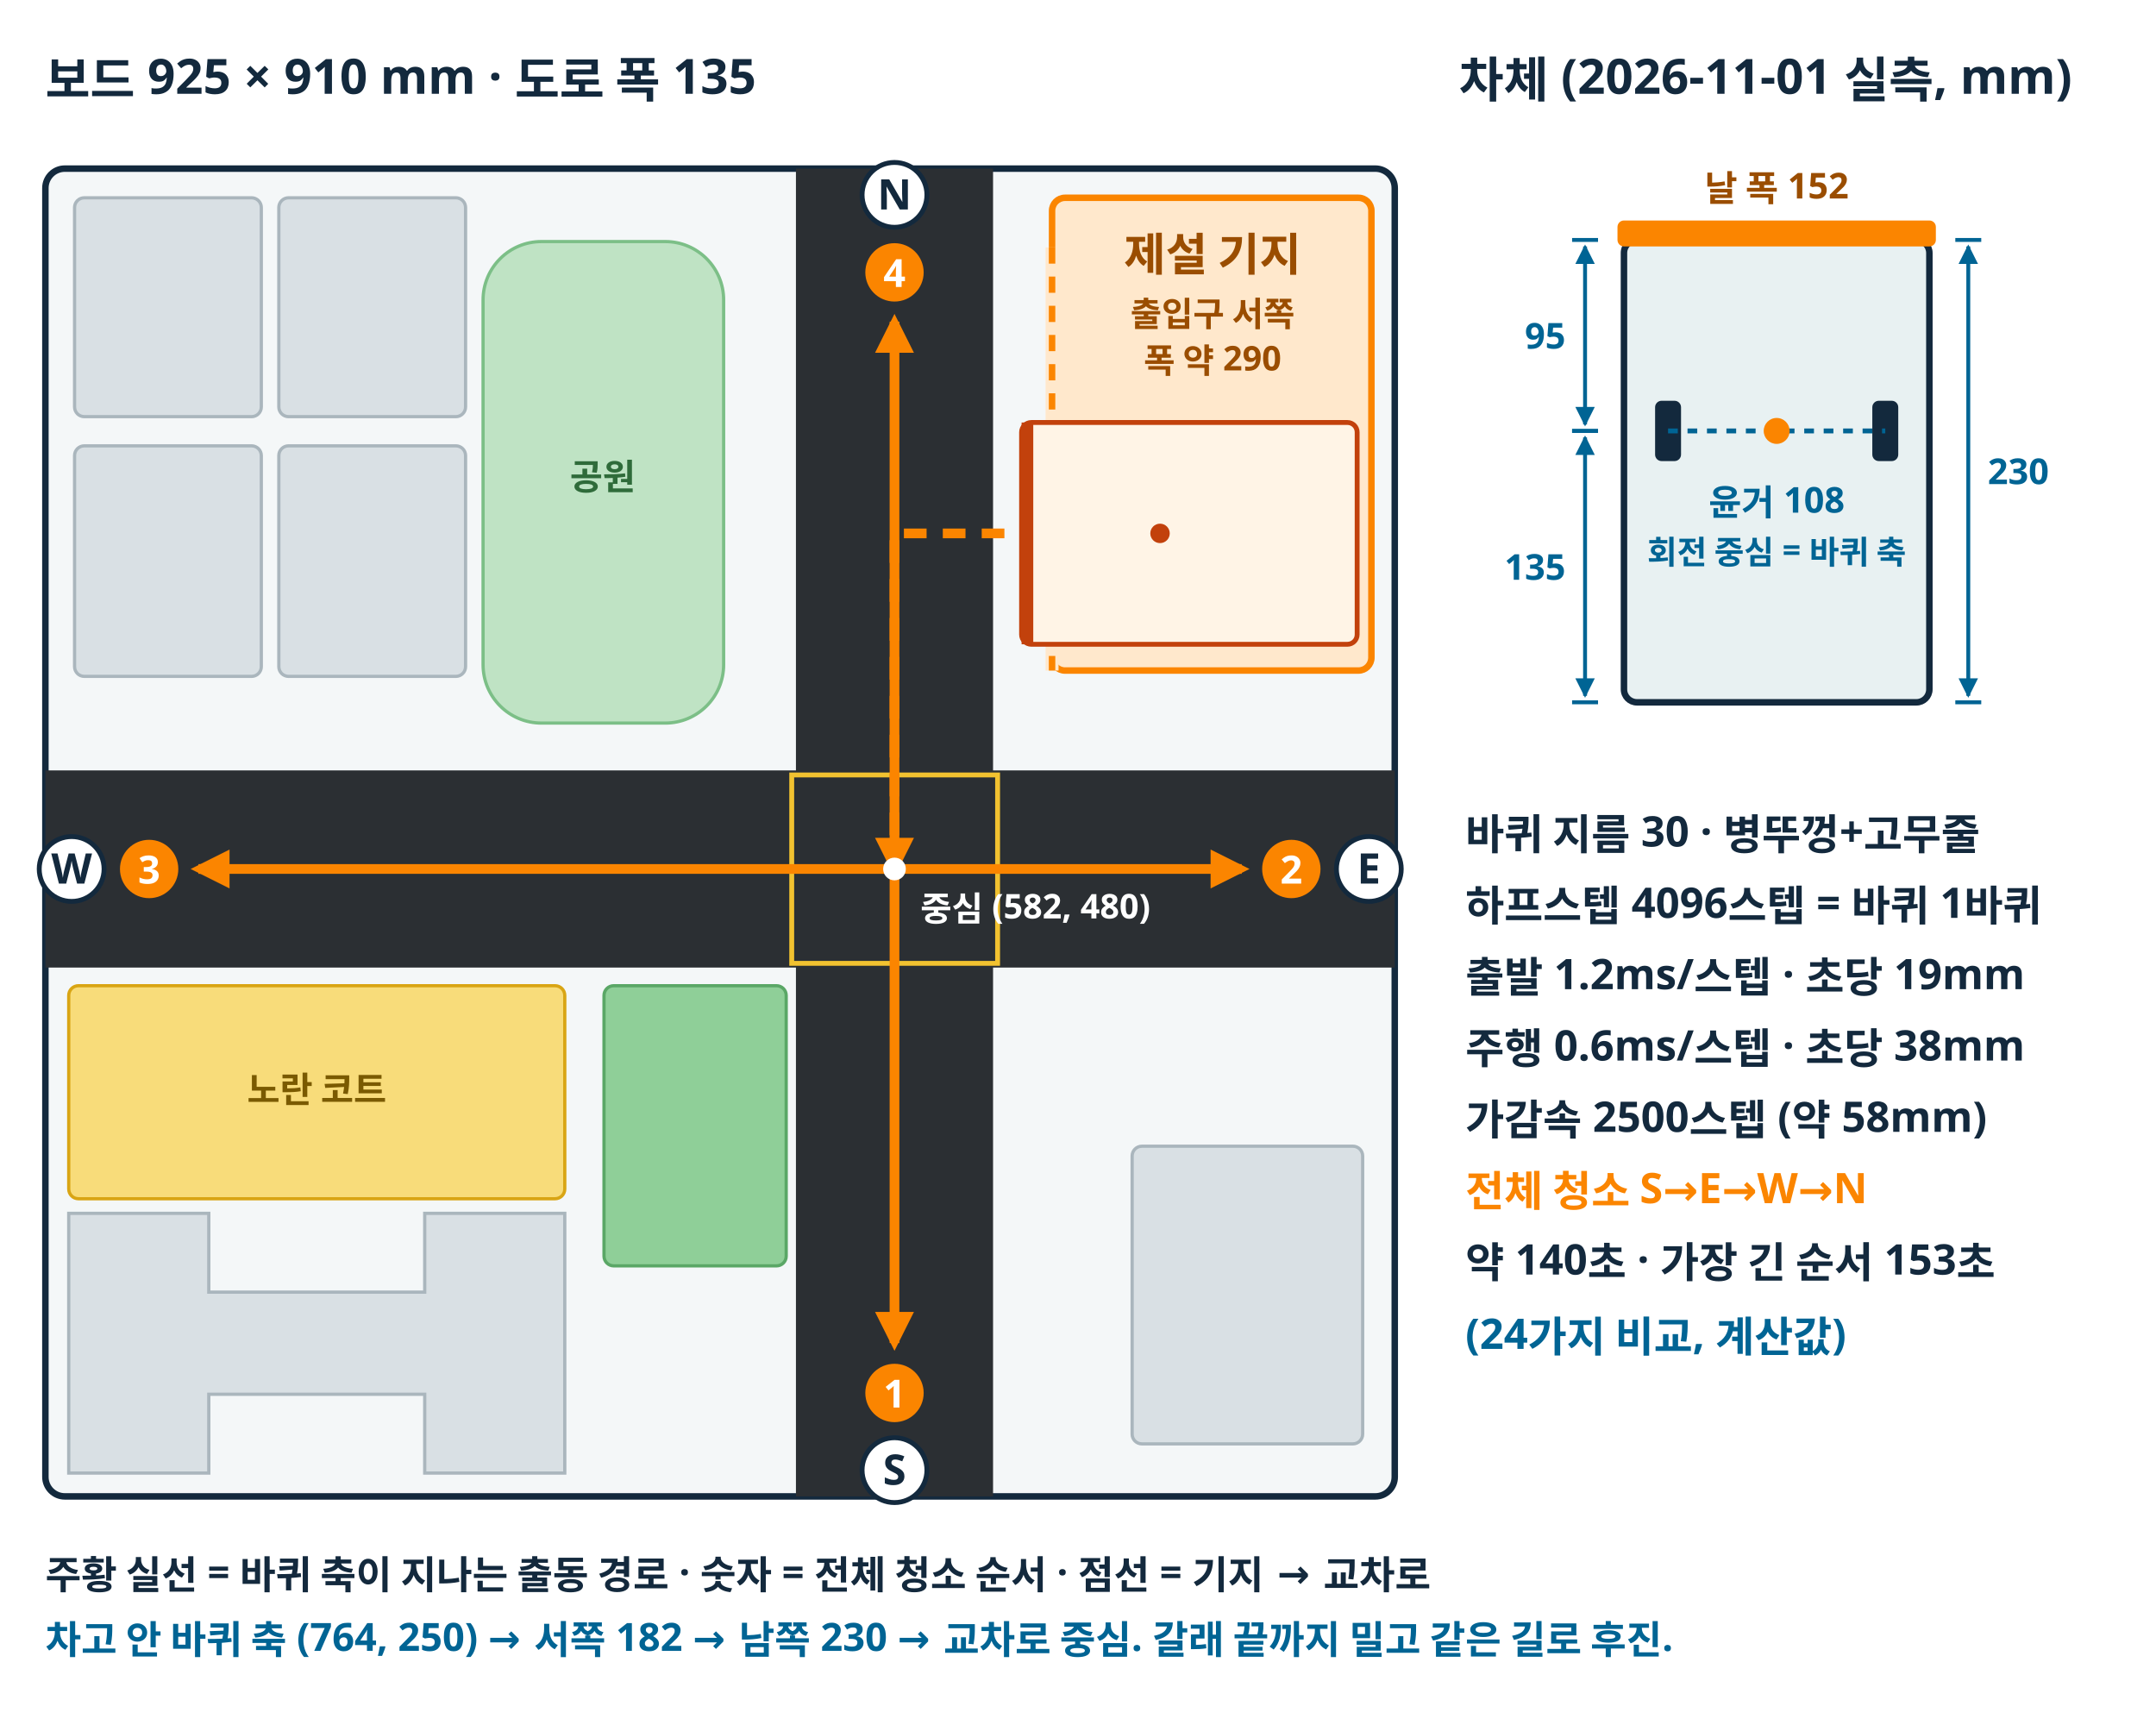
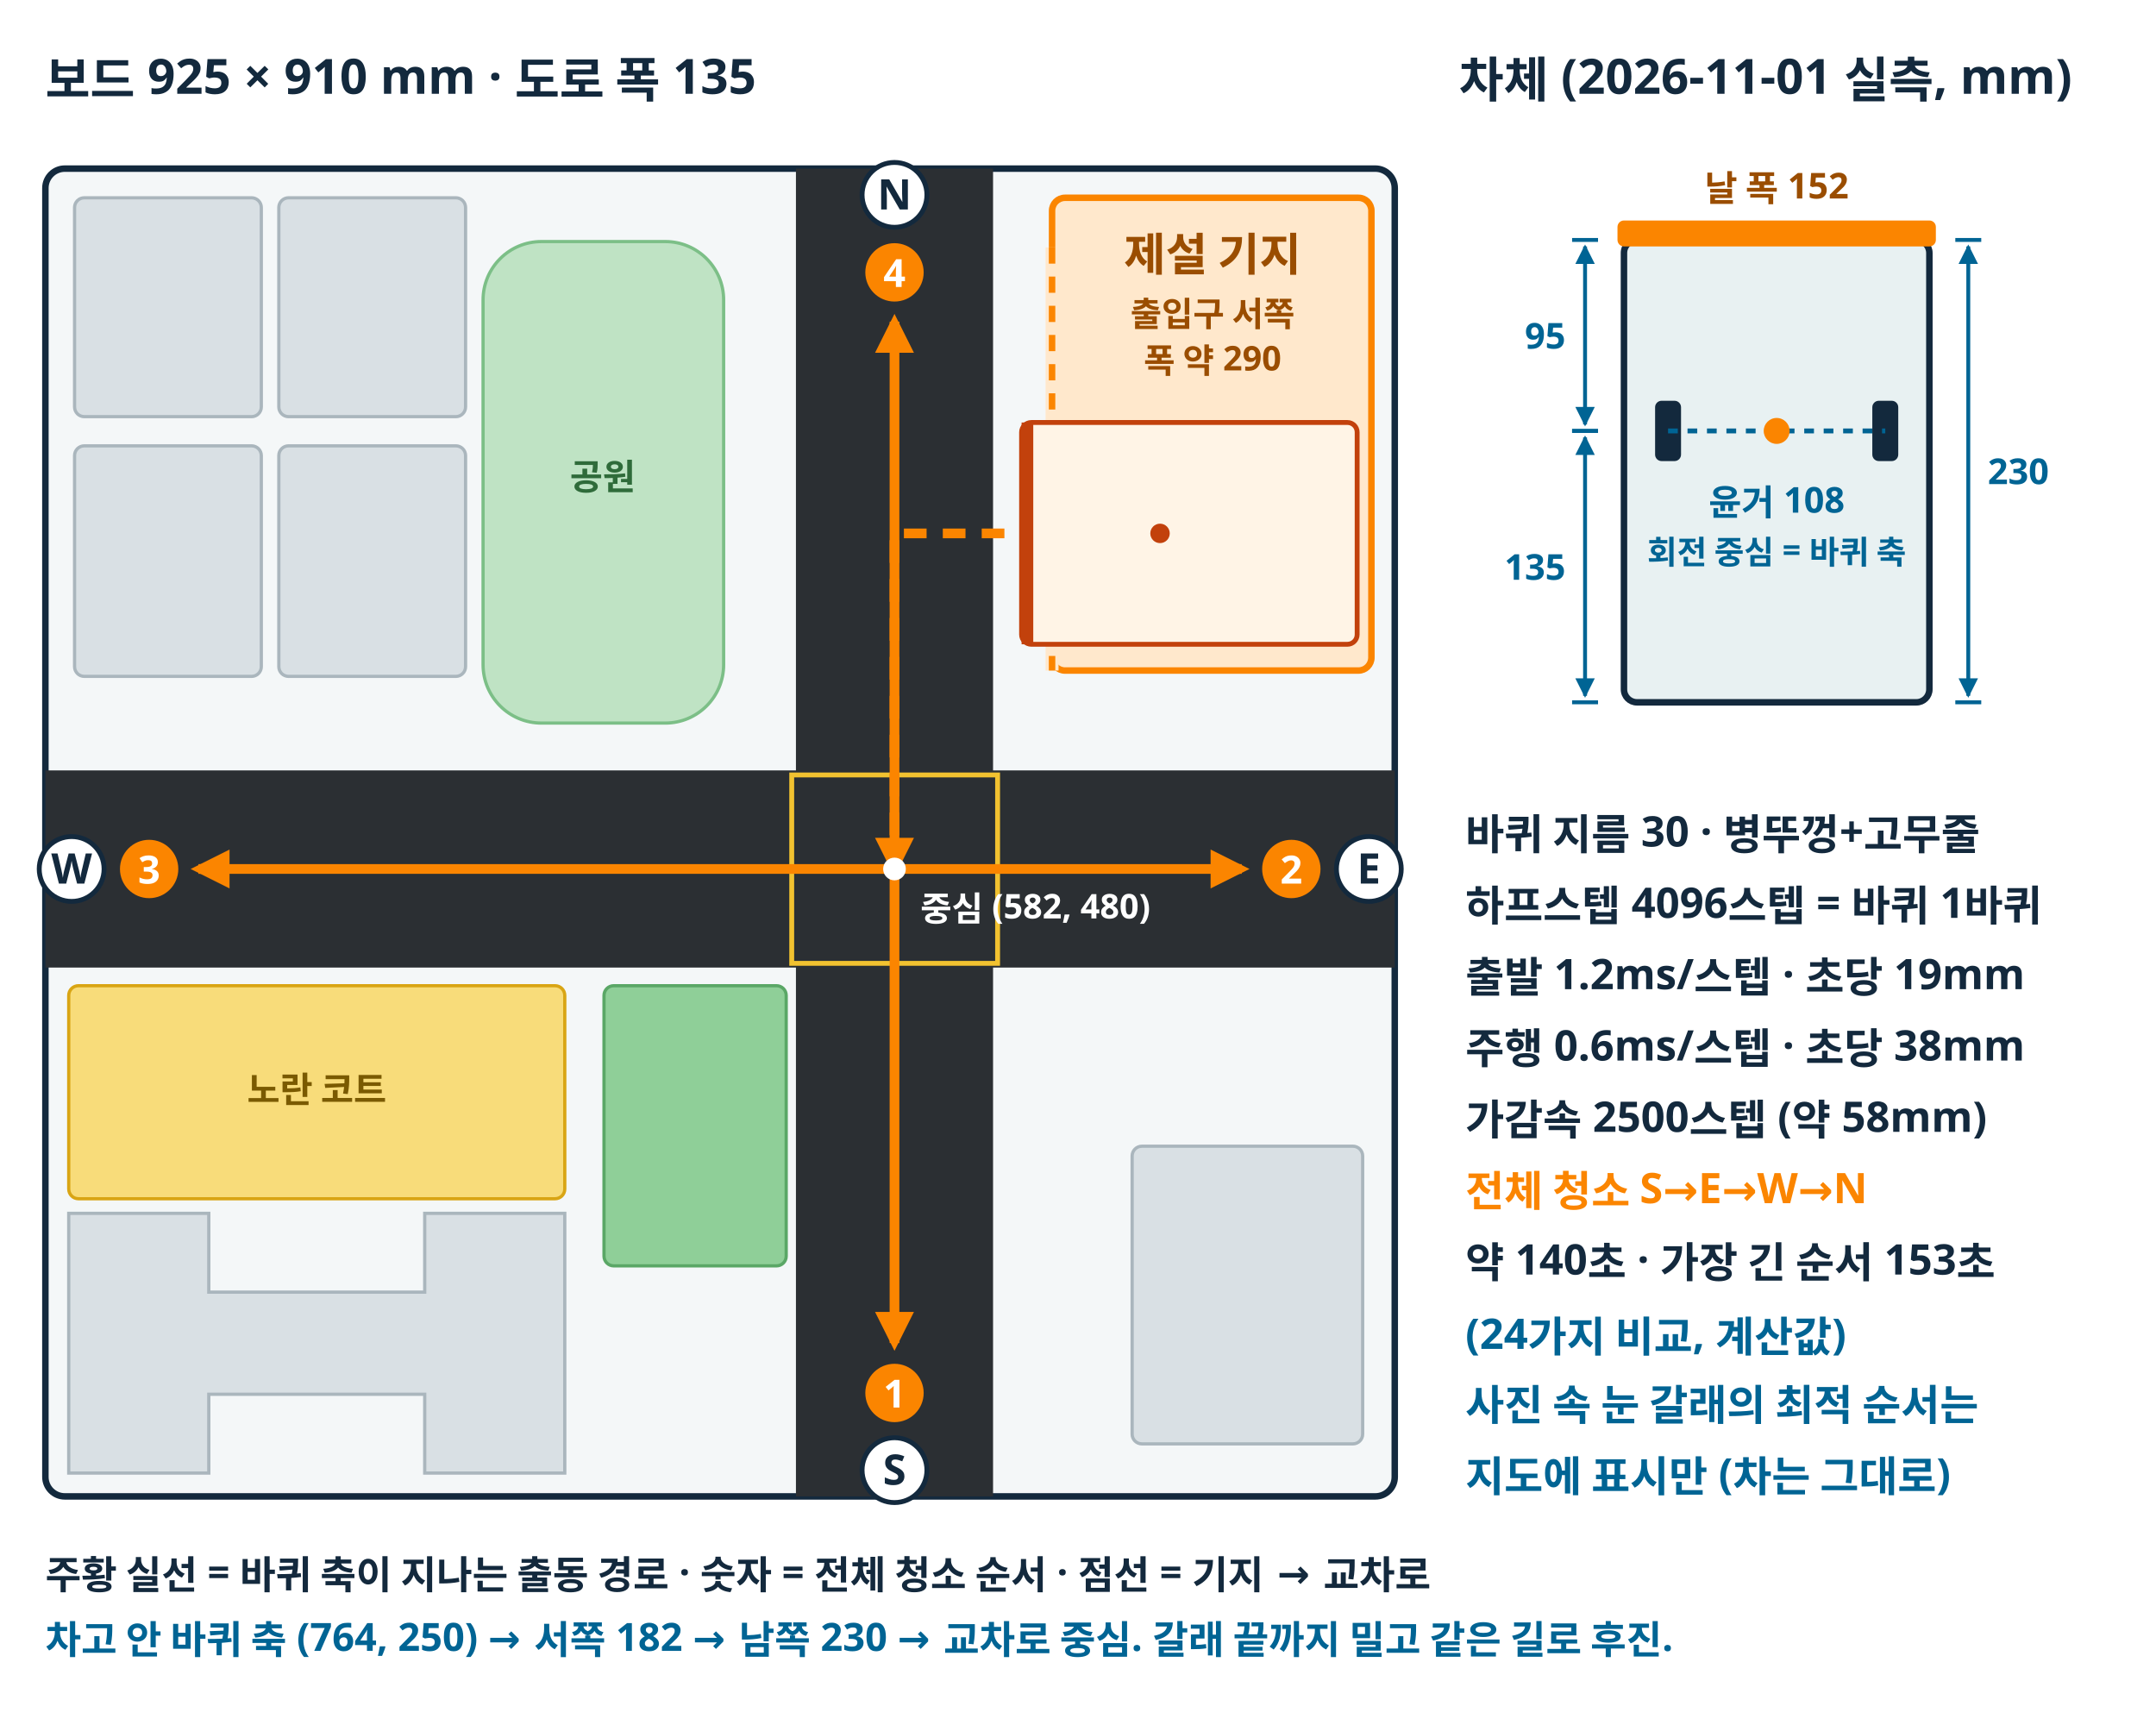
<svg xmlns="http://www.w3.org/2000/svg" viewBox="0 0 665 532" width="665" height="532" font-family="'Pretendard Variable', Pretendard, 'Apple SD Gothic Neo', sans-serif">
  <defs>
    <marker id="ar" viewBox="0 0 10 10" refX="9" refY="5" markerWidth="5" markerHeight="5" orient="auto-start-reverse">
      <path d="M0 0L10 5L0 10z" fill="#247ba0" />
    </marker>
    <marker id="ao" viewBox="0 0 10 10" refX="8" refY="5" markerWidth="4" markerHeight="4" orient="auto">
      <path d="M0 0L10 5L0 10z" fill="#fb8500" />
    </marker>
    <marker id="ad" viewBox="0 0 10 10" refX="9" refY="5" markerWidth="5" markerHeight="5" orient="auto-start-reverse">
      <path d="M0 0L10 5L0 10z" fill="#006494" />
    </marker>
  </defs>
  <rect width="665" height="532" fill="#fff" />
  <text x="14.0" y="30.0" font-size="15" font-weight="700" fill="#13293d" text-anchor="start">보드 925 × 910 mm · 도로 폭 135</text>
  <rect x="14.0" y="52.0" width="416.2" height="409.5" rx="6" fill="#f4f7f8" stroke="#13293d" stroke-width="2" />
  <rect x="23.0" y="61.0" width="57.6" height="67.5" rx="3" fill="#d9e0e4" stroke="#aab6bd" stroke-width="1" />
  <rect x="86.0" y="61.0" width="57.6" height="67.5" rx="3" fill="#d9e0e4" stroke="#aab6bd" stroke-width="1" />
  <rect x="23.0" y="137.5" width="57.6" height="71.1" rx="3" fill="#d9e0e4" stroke="#aab6bd" stroke-width="1" />
  <rect x="86.0" y="137.5" width="57.6" height="71.1" rx="3" fill="#d9e0e4" stroke="#aab6bd" stroke-width="1" />
  <rect x="349.2" y="353.5" width="71.1" height="91.8" rx="3" fill="#d9e0e4" stroke="#aab6bd" stroke-width="1" />
  <path d="M21.2 374.2H64.4V398.5H131.0V374.2H174.2V454.3H131.0V430.0H64.4V454.3H21.2Z" fill="#d9e0e4" stroke="#aab6bd" stroke-width="1" />
  <rect x="149.0" y="74.5" width="74.2" height="148.5" rx="18" fill="#bfe3c4" stroke="#7cbf87" stroke-width="1" />
  <rect x="21.2" y="304.0" width="153.0" height="65.7" rx="3" fill="#f8dc7a" stroke="#d9a514" stroke-width="1" />
  <rect x="186.3" y="304.0" width="56.2" height="86.4" rx="3" fill="#8fcf98" stroke="#5aa766" stroke-width="1" />
  <text x="97.7" y="340.0" font-size="11" font-weight="700" fill="#7a5a00" text-anchor="middle">노란 코트</text>
  <text x="185.9" y="151.0" font-size="11" font-weight="700" fill="#2f6b3a" text-anchor="middle">공원</text>
  <rect x="14.0" y="237.6" width="416.2" height="60.8" rx="0" fill="#2b2f33" stroke="none" stroke-width="0" />
  <rect x="245.5" y="52.0" width="60.8" height="409.5" rx="0" fill="#2b2f33" stroke="none" stroke-width="0" />
  <rect x="244.2" y="239.0" width="63.5" height="58.1" rx="0" fill="none" stroke="#f2c230" stroke-width="1.5" />
  <circle cx="275.9" cy="60.1" r="10" fill="#ffffff" stroke="#13293d" stroke-width="1.5" />
  <text x="275.9" y="64.6" font-size="13" font-weight="800" fill="#13293d" text-anchor="middle">N</text>
  <circle cx="275.9" cy="453.4" r="10" fill="#ffffff" stroke="#13293d" stroke-width="1.5" />
  <text x="275.9" y="457.9" font-size="13" font-weight="800" fill="#13293d" text-anchor="middle">S</text>
  <circle cx="22.1" cy="268.0" r="10" fill="#ffffff" stroke="#13293d" stroke-width="1.5" />
  <text x="22.1" y="272.5" font-size="13" font-weight="800" fill="#13293d" text-anchor="middle">W</text>
  <circle cx="422.2" cy="268.0" r="10" fill="#ffffff" stroke="#13293d" stroke-width="1.5" />
  <text x="422.2" y="272.5" font-size="13" font-weight="800" fill="#13293d" text-anchor="middle">E</text>
  <rect x="324.5" y="61.0" width="98.5" height="145.8" rx="4" fill="#ffe8cc" stroke="#fb8500" stroke-width="2" />
  <polyline points="324.5,76.3 324.5,206.8" fill="none" stroke="#ffe8cc" stroke-width="4" stroke-linejoin="round" />
  <polyline points="324.5,76.3 324.5,206.8" fill="none" stroke="#fb8500" stroke-width="2" stroke-linejoin="round" stroke-dasharray="5 4" />
  <text x="374.0" y="83.5" font-size="14" font-weight="800" fill="#9a4d00" text-anchor="middle">제설 기지</text>
  <text x="374.0" y="100.6" font-size="10.5" font-weight="600" fill="#9a4d00" text-anchor="middle">출입구 서쪽</text>
  <text x="374.0" y="115.0" font-size="10.5" font-weight="600" fill="#9a4d00" text-anchor="middle">폭 약 290</text>
  <polyline points="357.8,164.5 275.9,164.5 275.9,268.0" fill="none" stroke="#fb8500" stroke-width="3" stroke-linejoin="round" stroke-dasharray="7 5" marker-end="url(#ao)" />
  <polyline points="275.9,268.0 275.9,414.2" fill="none" stroke="#fb8500" stroke-width="3" stroke-linejoin="round" marker-end="url(#ao)" />
  <circle cx="275.9" cy="429.6" r="9" fill="#fb8500" stroke="none" stroke-width="0" />
  <text x="275.9" y="434.1" font-size="12" font-weight="800" fill="#ffffff" text-anchor="middle">1</text>
  <polyline points="275.9,268.0 383.0,268.0" fill="none" stroke="#fb8500" stroke-width="3" stroke-linejoin="round" marker-end="url(#ao)" />
  <circle cx="398.3" cy="268.0" r="9" fill="#fb8500" stroke="none" stroke-width="0" />
  <text x="398.3" y="272.5" font-size="12" font-weight="800" fill="#ffffff" text-anchor="middle">2</text>
  <polyline points="275.9,268.0 61.2,268.0" fill="none" stroke="#fb8500" stroke-width="3" stroke-linejoin="round" marker-end="url(#ao)" />
  <circle cx="46.0" cy="268.0" r="9" fill="#fb8500" stroke="none" stroke-width="0" />
  <text x="46.0" y="272.5" font-size="12" font-weight="800" fill="#ffffff" text-anchor="middle">3</text>
  <polyline points="275.9,268.0 275.9,99.2" fill="none" stroke="#fb8500" stroke-width="3" stroke-linejoin="round" marker-end="url(#ao)" />
  <circle cx="275.9" cy="84.0" r="9" fill="#fb8500" stroke="none" stroke-width="0" />
  <text x="275.9" y="88.5" font-size="12" font-weight="800" fill="#ffffff" text-anchor="middle">4</text>
  <circle cx="275.9" cy="268.0" r="3.5" fill="#ffffff" stroke="none" stroke-width="0" />
  <rect x="315.1" y="130.3" width="103.5" height="68.4" rx="3" fill="#fff4e6" stroke="#c2410c" stroke-width="1.5" />
  <rect x="315.1" y="130.3" width="3.6" height="68.4" rx="0" fill="#c2410c" stroke="none" stroke-width="0" />
  <circle cx="357.8" cy="164.5" r="3" fill="#c2410c" stroke="none" stroke-width="0" />
  <text x="283.9" y="284.0" font-size="10.5" font-weight="700" fill="#ffffff" text-anchor="start">중심 (582, 480)</text>
  <text x="450.0" y="30.0" font-size="15" font-weight="700" fill="#13293d" text-anchor="start">차체 (2026-11-01 실측, mm)</text>
  <rect x="500.9" y="74.0" width="94.2" height="142.6" rx="4" fill="#e8f1f2" stroke="#13293d" stroke-width="2" />
  <rect x="498.9" y="68.0" width="98.2" height="8.0" rx="2" fill="#fb8500" stroke="none" stroke-width="0" />
  <rect x="510.5" y="123.6" width="8.0" height="18.6" rx="2" fill="#13293d" stroke="none" stroke-width="0" />
  <rect x="577.5" y="123.6" width="8.0" height="18.6" rx="2" fill="#13293d" stroke="none" stroke-width="0" />
  <polyline points="514.5,132.9 581.5,132.9" fill="none" stroke="#006494" stroke-width="1.5" stroke-linejoin="round" stroke-dasharray="3 3" />
  <circle cx="548.0" cy="132.9" r="4" fill="#fb8500" stroke="none" stroke-width="0" />
  <text x="548.0" y="158.9" font-size="11" font-weight="700" fill="#006494" text-anchor="middle">윤거 108</text>
  <text x="548.0" y="173.9" font-size="10" font-weight="600" fill="#006494" text-anchor="middle">회전 중심 = 바퀴 축</text>
  <text x="548.0" y="62.0" font-size="11" font-weight="800" fill="#9a4d00" text-anchor="middle">날 폭 152</text>
  <polyline points="488.9,76.0 488.9,130.9" fill="none" stroke="#006494" stroke-width="1.2" stroke-linejoin="round" marker-start="url(#ad)" marker-end="url(#ad)" />
  <polyline points="484.9,74.0 492.9,74.0" fill="none" stroke="#006494" stroke-width="1.2" stroke-linejoin="round" />
  <polyline points="484.9,132.9 492.9,132.9" fill="none" stroke="#006494" stroke-width="1.2" stroke-linejoin="round" />
  <text x="482.9" y="107.5" font-size="11" font-weight="700" fill="#006494" text-anchor="end">95</text>
  <polyline points="488.9,134.9 488.9,214.6" fill="none" stroke="#006494" stroke-width="1.2" stroke-linejoin="round" marker-start="url(#ad)" marker-end="url(#ad)" />
  <polyline points="484.9,132.9 492.9,132.9" fill="none" stroke="#006494" stroke-width="1.2" stroke-linejoin="round" />
  <polyline points="484.9,216.6 492.9,216.6" fill="none" stroke="#006494" stroke-width="1.2" stroke-linejoin="round" />
  <text x="482.9" y="178.8" font-size="11" font-weight="700" fill="#006494" text-anchor="end">135</text>
  <polyline points="607.1,76.0 607.1,214.6" fill="none" stroke="#006494" stroke-width="1.2" stroke-linejoin="round" marker-start="url(#ad)" marker-end="url(#ad)" />
  <polyline points="603.1,74.0 611.1,74.0" fill="none" stroke="#006494" stroke-width="1.2" stroke-linejoin="round" />
  <polyline points="603.1,216.6 611.1,216.6" fill="none" stroke="#006494" stroke-width="1.2" stroke-linejoin="round" />
  <text x="613.1" y="149.3" font-size="11" font-weight="700" fill="#006494" text-anchor="start">230</text>
  <text x="452.0" y="262.0" font-size="13" font-weight="600" fill="#13293d" text-anchor="start">바퀴 지름 30 · 병뚜껑+고무줄</text>
  <text x="452.0" y="284.0" font-size="13" font-weight="600" fill="#13293d" text-anchor="start">하프스텝 4096스텝 = 바퀴 1바퀴</text>
  <text x="452.0" y="306.0" font-size="13" font-weight="600" fill="#13293d" text-anchor="start">출발 1.2ms/스텝 · 초당 19mm</text>
  <text x="452.0" y="328.0" font-size="13" font-weight="600" fill="#13293d" text-anchor="start">주행 0.6ms/스텝 · 초당 38mm</text>
  <text x="452.0" y="350.0" font-size="13" font-weight="600" fill="#13293d" text-anchor="start">가감속 2500스텝 (약 58mm)</text>
  <text x="452.0" y="372.0" font-size="13" font-weight="700" fill="#fb8500" text-anchor="start">전체 청소 S→E→W→N</text>
  <text x="452.0" y="394.0" font-size="13" font-weight="600" fill="#13293d" text-anchor="start">약 140초 · 가장 긴 순서 153초</text>
  <text x="452.0" y="416.0" font-size="13" font-weight="600" fill="#006494" text-anchor="start">(24가지 비교, 계산값)</text>
+   <text x="452.0" y="438.0" font-size="13" font-weight="600" fill="#006494" text-anchor="start">사진 속 눈 갈래의 최적 순서는</text>
+   <text x="452.0" y="460.0" font-size="13" font-weight="600" fill="#006494" text-anchor="start">지도에 표시만 (차는 그대로)</text>
  <text x="14.0" y="490.0" font-size="12" font-weight="600" fill="#13293d" text-anchor="start">주황 실선 = 바퀴 축이 지나는 출동 경로 · 숫자 = 전체 청소 순서 · 점선 = 기지 → 교차로</text>
  <text x="14.0" y="510.0" font-size="12" font-weight="600" fill="#006494" text-anchor="start">차고 안 바퀴 축 (764, 250) → 서쪽 182 → 남쪽 230 → 교차로 중심. 갈래 끝까지 밀고 같은 길로 후진.</text>
</svg>
